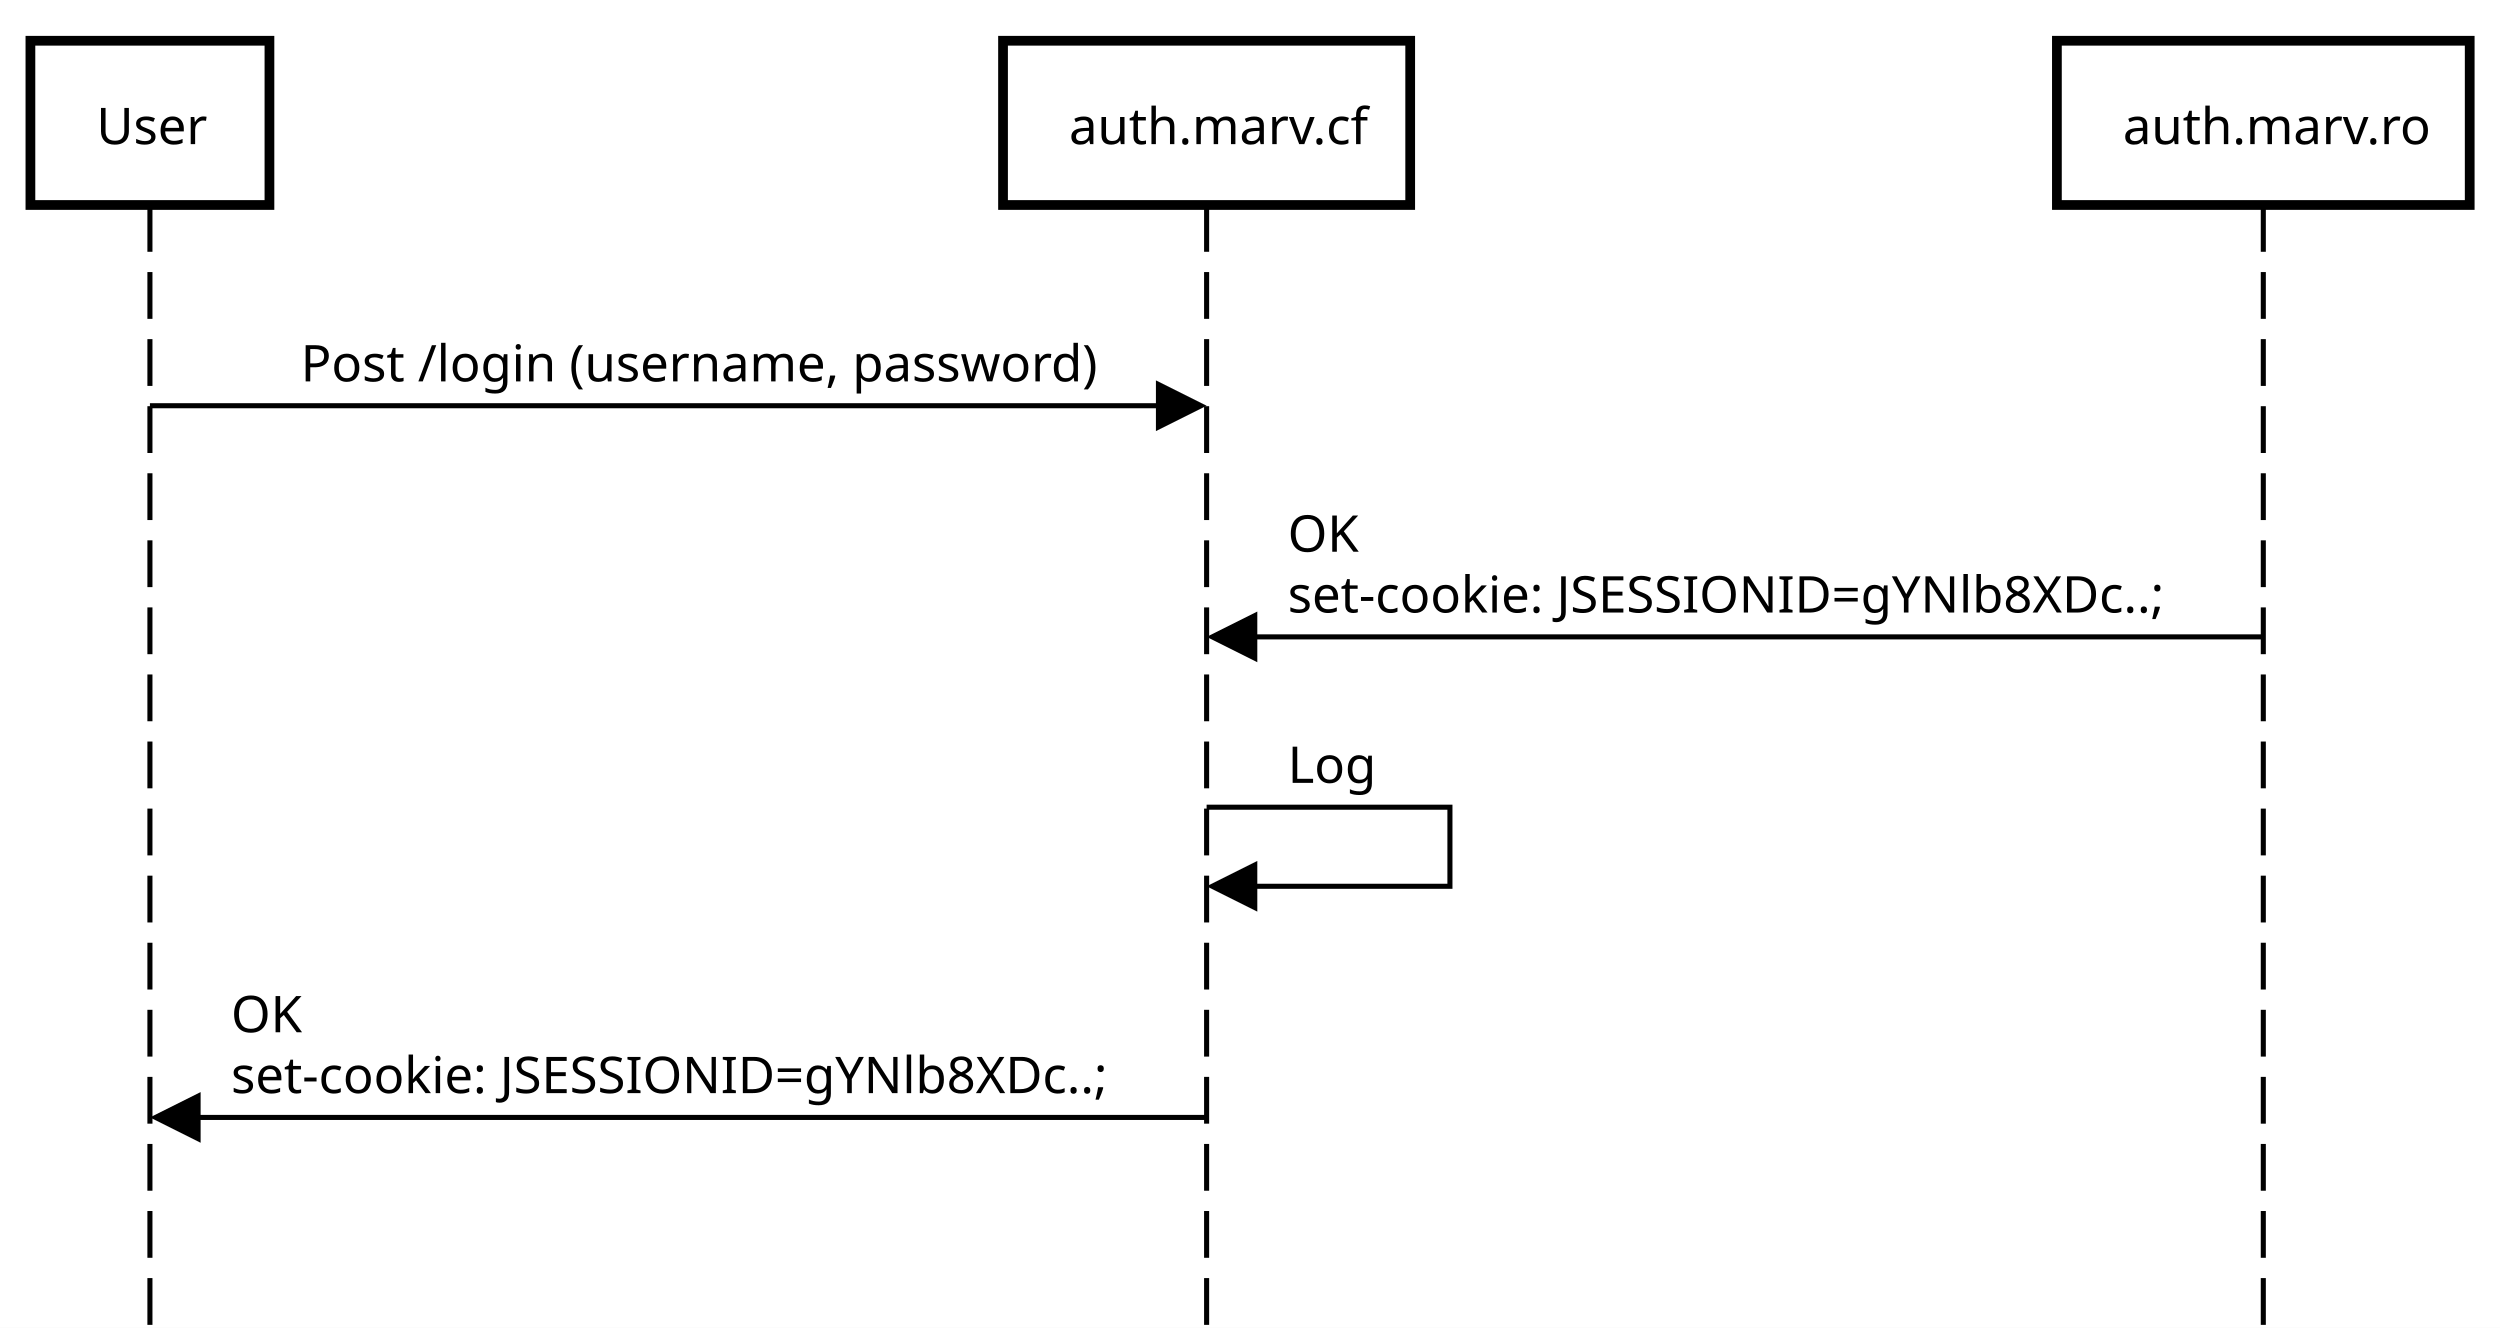
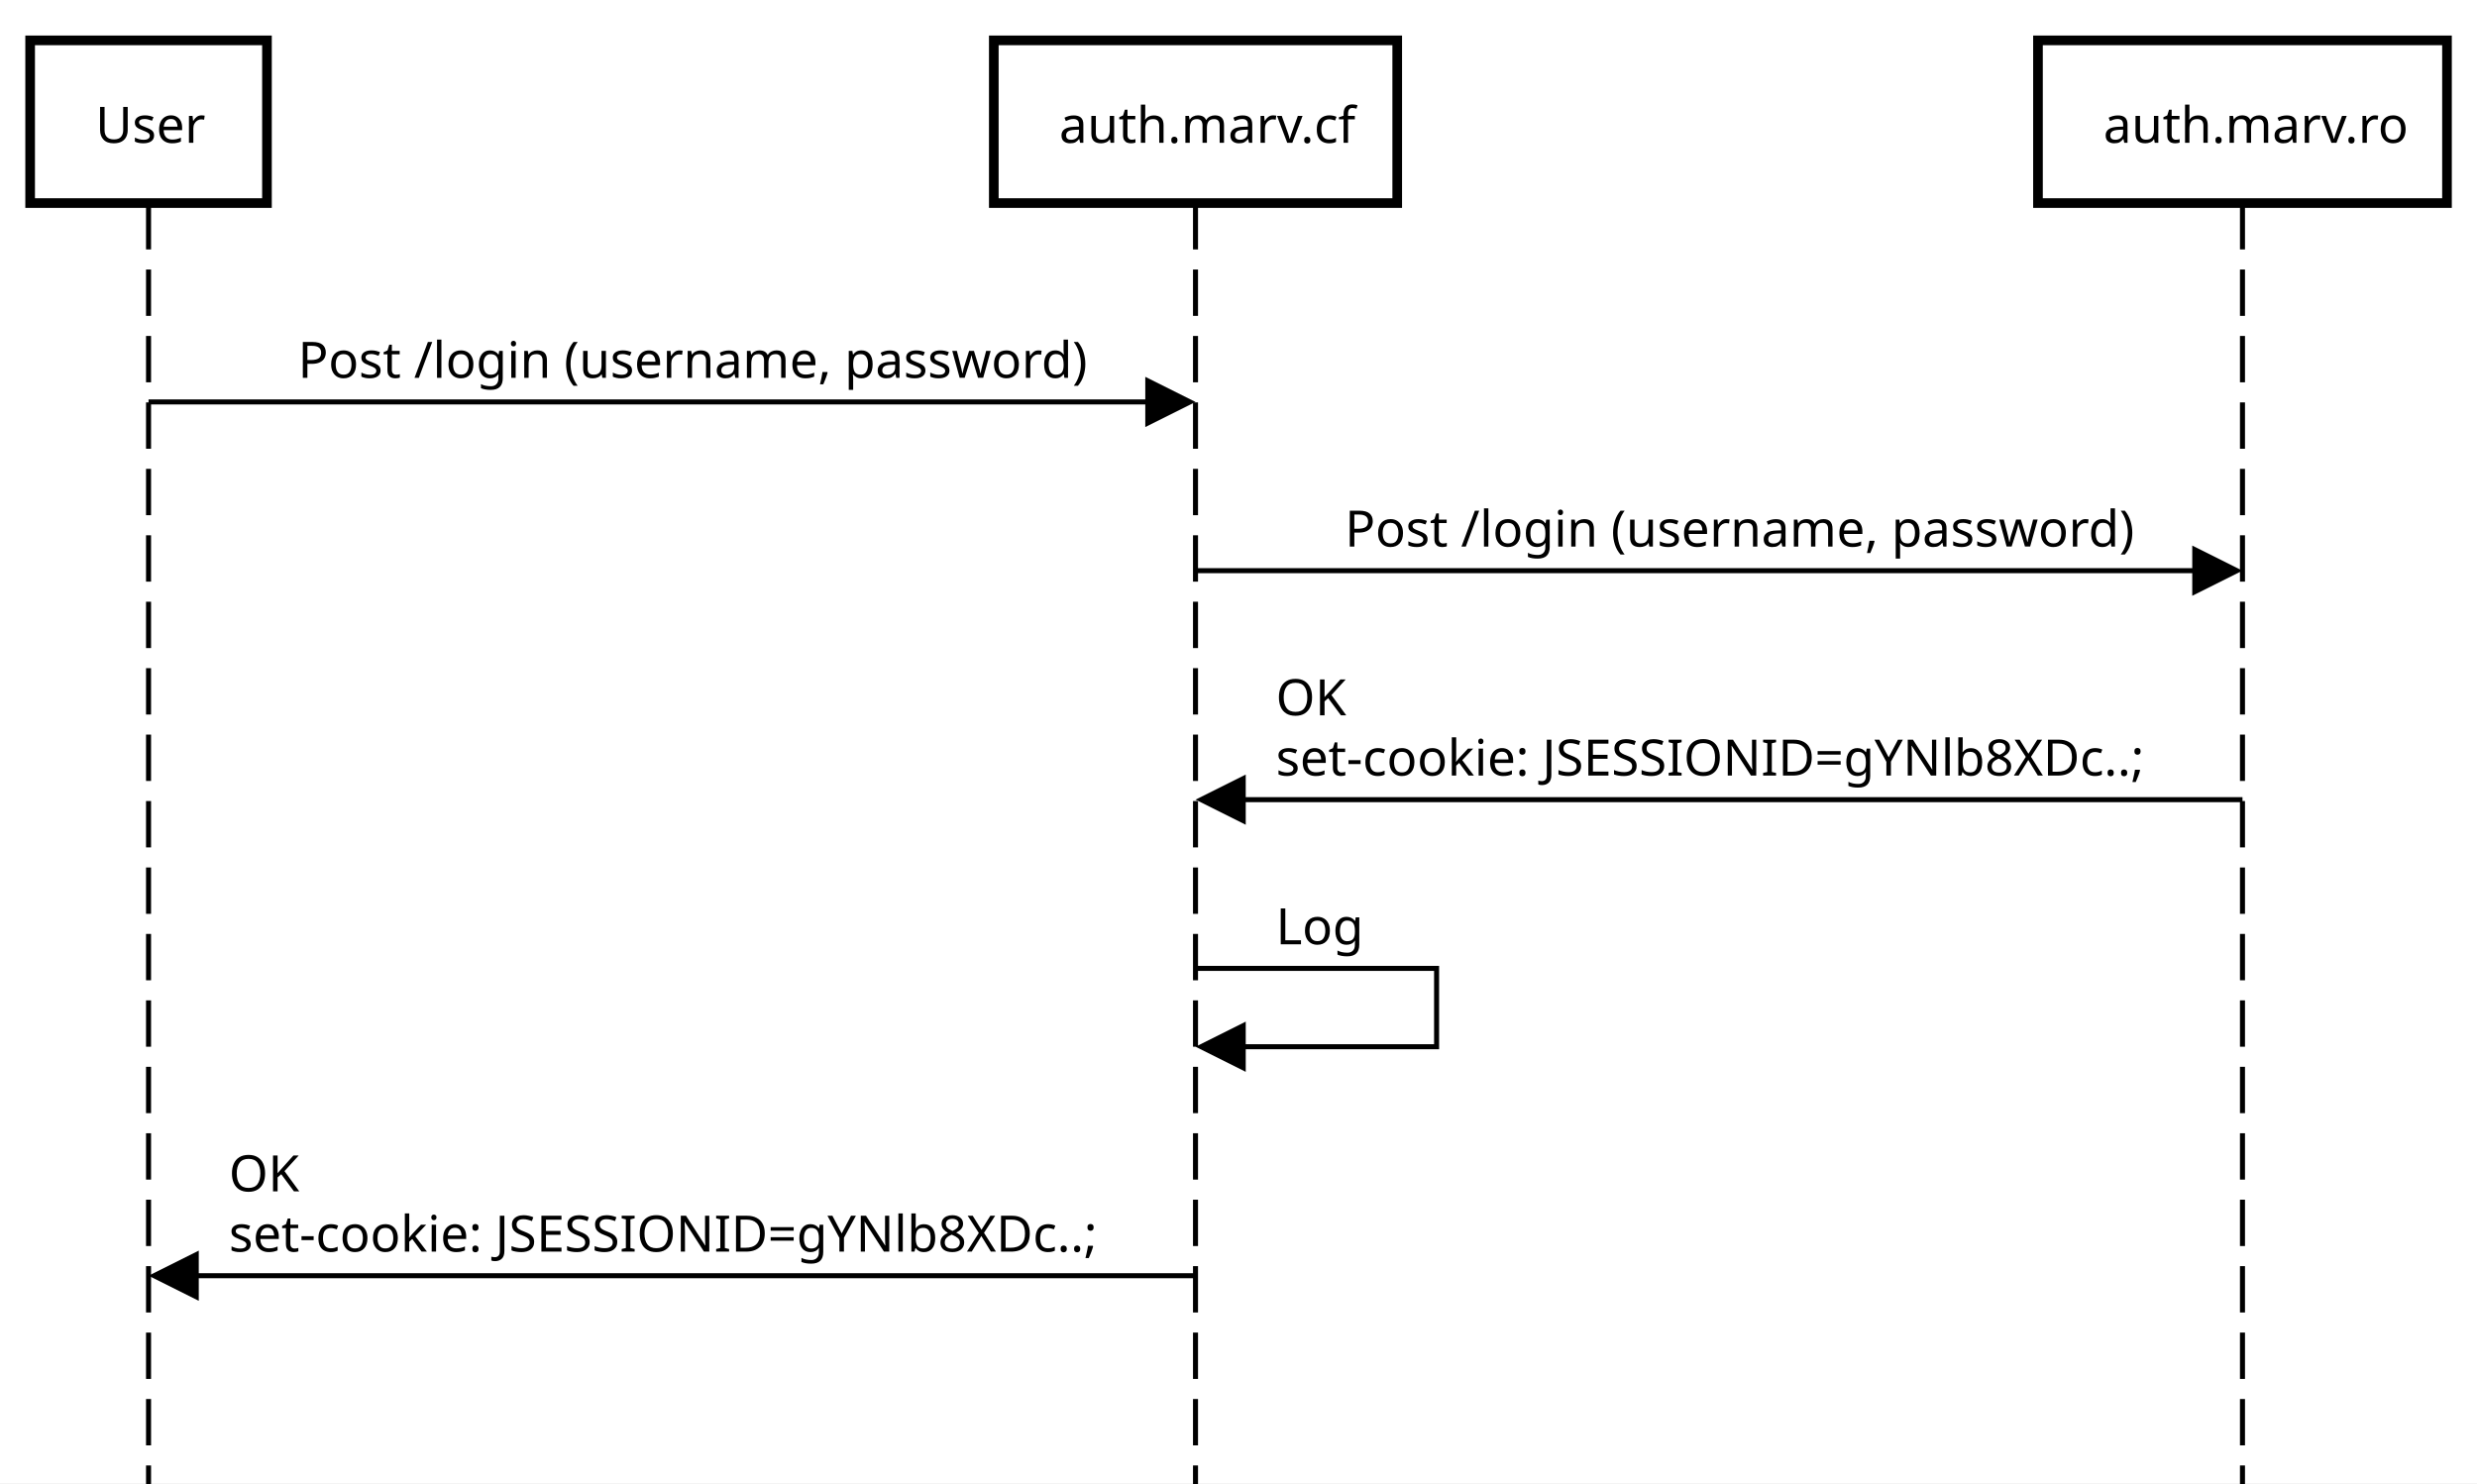
- <svg xmlns="http://www.w3.org/2000/svg" version="1.1" width="723" height="384">
+ <svg xmlns="http://www.w3.org/2000/svg" version="1.1" width="723" height="433">
  <defs />
  <g>
    <g />
    <g />
    <g />
    <g />
    <g />
    <g />
+     <g />
    <g>
-       <rect fill="white" stroke="none" x="0" y="0" width="723" height="384" />
+       <rect fill="white" stroke="none" x="0" y="0" width="723" height="433" />
    </g>
    <g />
    <g>
-       <path fill="none" stroke="black" paint-order="fill stroke markers" d=" M 43.359 59.284 L 43.359 384.732" stroke-miterlimit="10" stroke-width="1.466" stroke-dasharray="13.532,5.864" />
-       <path fill="none" stroke="black" paint-order="fill stroke markers" d=" M 348.953 59.284 L 348.953 384.732" stroke-miterlimit="10" stroke-width="1.466" stroke-dasharray="13.532,5.864" />
-       <path fill="none" stroke="black" paint-order="fill stroke markers" d=" M 654.547 59.284 L 654.547 384.732" stroke-miterlimit="10" stroke-width="1.466" stroke-dasharray="13.532,5.864" />
+       <path fill="none" stroke="black" paint-order="fill stroke markers" d=" M 43.359 59.284 L 43.359 433.989" stroke-miterlimit="10" stroke-width="1.466" stroke-dasharray="13.532,5.864" />
+       <path fill="none" stroke="black" paint-order="fill stroke markers" d=" M 348.953 59.284 L 348.953 433.989" stroke-miterlimit="10" stroke-width="1.466" stroke-dasharray="13.532,5.864" />
+       <path fill="none" stroke="black" paint-order="fill stroke markers" d=" M 654.547 59.284 L 654.547 433.989" stroke-miterlimit="10" stroke-width="1.466" stroke-dasharray="13.532,5.864" />
    </g>
    <g>
      <path fill="none" stroke="none" />
      <g>
        <path fill="white" stroke="black" paint-order="fill stroke markers" d=" M 8.796 11.786 L 77.922 11.786 L 77.922 59.284 L 8.796 59.284 L 8.796 11.786 Z" stroke-miterlimit="10" stroke-width="2.815" stroke-dasharray="" />
      </g>
      <g>
        <g />
        <text fill="black" stroke="none" font-family="sans-serif" font-size="11pt" font-style="normal" font-weight="normal" text-decoration="normal" x="27.883" y="41.692" text-anchor="start" dominant-baseline="alphabetic" xml:space="preserve">User</text>
      </g>
      <path fill="none" stroke="none" />
      <g>
        <path fill="white" stroke="black" paint-order="fill stroke markers" d=" M 290.077 11.786 L 407.829 11.786 L 407.829 59.284 L 290.077 59.284 L 290.077 11.786 Z" stroke-miterlimit="10" stroke-width="2.815" stroke-dasharray="" />
      </g>
      <g>
        <g />
        <text fill="black" stroke="none" font-family="sans-serif" font-size="11pt" font-style="normal" font-weight="normal" text-decoration="normal" x="309.164" y="41.692" text-anchor="start" dominant-baseline="alphabetic" xml:space="preserve">auth.marv.cf</text>
      </g>
      <path fill="none" stroke="none" />
      <g>
        <path fill="white" stroke="black" paint-order="fill stroke markers" d=" M 594.855 11.786 L 714.239 11.786 L 714.239 59.284 L 594.855 59.284 L 594.855 11.786 Z" stroke-miterlimit="10" stroke-width="2.815" stroke-dasharray="" />
      </g>
      <g>
        <g />
        <text fill="black" stroke="none" font-family="sans-serif" font-size="11pt" font-style="normal" font-weight="normal" text-decoration="normal" x="613.942" y="41.692" text-anchor="start" dominant-baseline="alphabetic" xml:space="preserve">auth.marv.ro</text>
      </g>
    </g>
    <g>
      <g>
        <g>
          <rect fill="white" stroke="none" x="84.333" y="94.468" width="223.645" height="22.869" />
        </g>
        <text fill="black" stroke="none" font-family="sans-serif" font-size="11pt" font-style="normal" font-weight="normal" text-decoration="normal" x="86.972" y="110.3" text-anchor="start" dominant-baseline="alphabetic" xml:space="preserve">Post /login (username, password)</text>
      </g>
      <g>
        <path fill="none" stroke="black" paint-order="fill stroke markers" d=" M 43.359 117.337 L 334.469 117.337" stroke-miterlimit="10" stroke-width="1.466" stroke-dasharray="" />
        <g transform="translate(348.9531,117.337) translate(-348.9531,-117.337)">
          <path fill="black" stroke="none" paint-order="stroke fill markers" d=" M 334.293 110.007 L 348.953 117.337 L 334.293 124.667 Z" />
        </g>
      </g>
      <g>
        <g>
-           <rect fill="white" stroke="none" x="369.77" y="143.725" width="30.532" height="22.869" />
+           <rect fill="white" stroke="none" x="389.928" y="143.725" width="223.645" height="22.869" />
        </g>
-         <g>
-           <rect fill="white" stroke="none" x="369.77" y="161.316" width="263.96" height="22.869" />
-         </g>
-         <text fill="black" stroke="none" font-family="sans-serif" font-size="11pt" font-style="normal" font-weight="normal" text-decoration="normal" x="372.409" y="159.557" text-anchor="start" dominant-baseline="alphabetic" xml:space="preserve">OK </text>
-         <text fill="black" stroke="none" font-family="sans-serif" font-size="11pt" font-style="normal" font-weight="normal" text-decoration="normal" x="372.409" y="177.149" text-anchor="start" dominant-baseline="alphabetic" xml:space="preserve">set-cookie: JSESSIONID=gYNlb8XDc..;</text>
+         <text fill="black" stroke="none" font-family="sans-serif" font-size="11pt" font-style="normal" font-weight="normal" text-decoration="normal" x="392.566" y="159.557" text-anchor="start" dominant-baseline="alphabetic" xml:space="preserve">Post /login (username, password)</text>
      </g>
      <g>
-         <path fill="none" stroke="black" paint-order="fill stroke markers" d=" M 654.547 184.186 L 363.437 184.186" stroke-miterlimit="10" stroke-width="1.466" stroke-dasharray="" />
-         <g transform="translate(348.9531,184.1857) translate(-348.9531,-184.1857)">
-           <path fill="black" stroke="none" paint-order="stroke fill markers" d=" M 363.613 176.856 L 348.953 184.186 L 363.613 191.516 Z" />
+         <path fill="none" stroke="black" paint-order="fill stroke markers" d=" M 348.953 166.594 L 640.063 166.594" stroke-miterlimit="10" stroke-width="1.466" stroke-dasharray="" />
+         <g transform="translate(654.5473,166.5939) translate(-654.5473,-166.5939)">
+           <path fill="black" stroke="none" paint-order="stroke fill markers" d=" M 639.887 159.264 L 654.547 166.594 L 639.887 173.924 Z" />
        </g>
      </g>
      <g>
        <g>
-           <rect fill="white" stroke="none" x="369.77" y="210.573" width="29.737" height="22.869" />
+           <rect fill="white" stroke="none" x="369.77" y="192.982" width="30.532" height="22.869" />
        </g>
-         <text fill="black" stroke="none" font-family="sans-serif" font-size="11pt" font-style="normal" font-weight="normal" text-decoration="normal" x="372.409" y="226.406" text-anchor="start" dominant-baseline="alphabetic" xml:space="preserve">Log</text>
+         <g>
+           <rect fill="white" stroke="none" x="369.77" y="210.573" width="263.96" height="22.869" />
+         </g>
+         <text fill="black" stroke="none" font-family="sans-serif" font-size="11pt" font-style="normal" font-weight="normal" text-decoration="normal" x="372.409" y="208.814" text-anchor="start" dominant-baseline="alphabetic" xml:space="preserve">OK </text>
+         <text fill="black" stroke="none" font-family="sans-serif" font-size="11pt" font-style="normal" font-weight="normal" text-decoration="normal" x="372.409" y="226.406" text-anchor="start" dominant-baseline="alphabetic" xml:space="preserve">set-cookie: JSESSIONID=gYNlb8XDc..;</text>
      </g>
      <g>
-         <path fill="none" stroke="black" paint-order="fill stroke markers" d=" M 348.953 233.443 L 419.32 233.443 L 419.32 256.312 L 363.437 256.312" stroke-miterlimit="10" stroke-width="1.466" stroke-dasharray="" />
-         <g transform="translate(348.9531,256.3119) translate(-348.9531,-256.3119)">
-           <path fill="black" stroke="none" paint-order="stroke fill markers" d=" M 363.613 248.982 L 348.953 256.312 L 363.613 263.642 Z" />
+         <path fill="none" stroke="black" paint-order="fill stroke markers" d=" M 654.547 233.443 L 363.437 233.443" stroke-miterlimit="10" stroke-width="1.466" stroke-dasharray="" />
+         <g transform="translate(348.9531,233.4426) translate(-348.9531,-233.4426)">
+           <path fill="black" stroke="none" paint-order="stroke fill markers" d=" M 363.613 226.113 L 348.953 233.443 L 363.613 240.773 Z" />
        </g>
      </g>
      <g>
        <g>
-           <rect fill="white" stroke="none" x="64.176" y="282.7" width="30.532" height="22.869" />
+           <rect fill="white" stroke="none" x="369.77" y="259.83" width="29.737" height="22.869" />
+         </g>
+         <text fill="black" stroke="none" font-family="sans-serif" font-size="11pt" font-style="normal" font-weight="normal" text-decoration="normal" x="372.409" y="275.663" text-anchor="start" dominant-baseline="alphabetic" xml:space="preserve">Log</text>
+       </g>
+       <g>
+         <path fill="none" stroke="black" paint-order="fill stroke markers" d=" M 348.953 282.7 L 419.32 282.7 L 419.32 305.569 L 363.437 305.569" stroke-miterlimit="10" stroke-width="1.466" stroke-dasharray="" />
+         <g transform="translate(348.9531,305.5688) translate(-348.9531,-305.5688)">
+           <path fill="black" stroke="none" paint-order="stroke fill markers" d=" M 363.613 298.239 L 348.953 305.569 L 363.613 312.899 Z" />
+         </g>
+       </g>
+       <g>
+         <g>
+           <rect fill="white" stroke="none" x="64.176" y="331.956" width="30.532" height="22.869" />
        </g>
        <g>
-           <rect fill="white" stroke="none" x="64.176" y="300.291" width="263.96" height="22.869" />
+           <rect fill="white" stroke="none" x="64.176" y="349.548" width="263.96" height="22.869" />
        </g>
-         <text fill="black" stroke="none" font-family="sans-serif" font-size="11pt" font-style="normal" font-weight="normal" text-decoration="normal" x="66.815" y="298.532" text-anchor="start" dominant-baseline="alphabetic" xml:space="preserve">OK </text>
-         <text fill="black" stroke="none" font-family="sans-serif" font-size="11pt" font-style="normal" font-weight="normal" text-decoration="normal" x="66.815" y="316.124" text-anchor="start" dominant-baseline="alphabetic" xml:space="preserve">set-cookie: JSESSIONID=gYNlb8XDc..;</text>
+         <text fill="black" stroke="none" font-family="sans-serif" font-size="11pt" font-style="normal" font-weight="normal" text-decoration="normal" x="66.815" y="347.789" text-anchor="start" dominant-baseline="alphabetic" xml:space="preserve">OK </text>
+         <text fill="black" stroke="none" font-family="sans-serif" font-size="11pt" font-style="normal" font-weight="normal" text-decoration="normal" x="66.815" y="365.381" text-anchor="start" dominant-baseline="alphabetic" xml:space="preserve">set-cookie: JSESSIONID=gYNlb8XDc..;</text>
      </g>
      <g>
-         <path fill="none" stroke="black" paint-order="fill stroke markers" d=" M 348.953 323.161 L 57.843 323.161" stroke-miterlimit="10" stroke-width="1.466" stroke-dasharray="" />
-         <g transform="translate(43.35895,323.1606) translate(-43.35895,-323.1606)">
-           <path fill="black" stroke="none" paint-order="stroke fill markers" d=" M 58.019 315.831 L 43.359 323.161 L 58.019 330.49 Z" />
+         <path fill="none" stroke="black" paint-order="fill stroke markers" d=" M 348.953 372.418 L 57.843 372.418" stroke-miterlimit="10" stroke-width="1.466" stroke-dasharray="" />
+         <g transform="translate(43.35895,372.4175) translate(-43.35895,-372.4175)">
+           <path fill="black" stroke="none" paint-order="stroke fill markers" d=" M 58.019 365.088 L 43.359 372.418 L 58.019 379.747 Z" />
        </g>
      </g>
    </g>
    <g />
    <g />
    <g />
  </g>
</svg>
